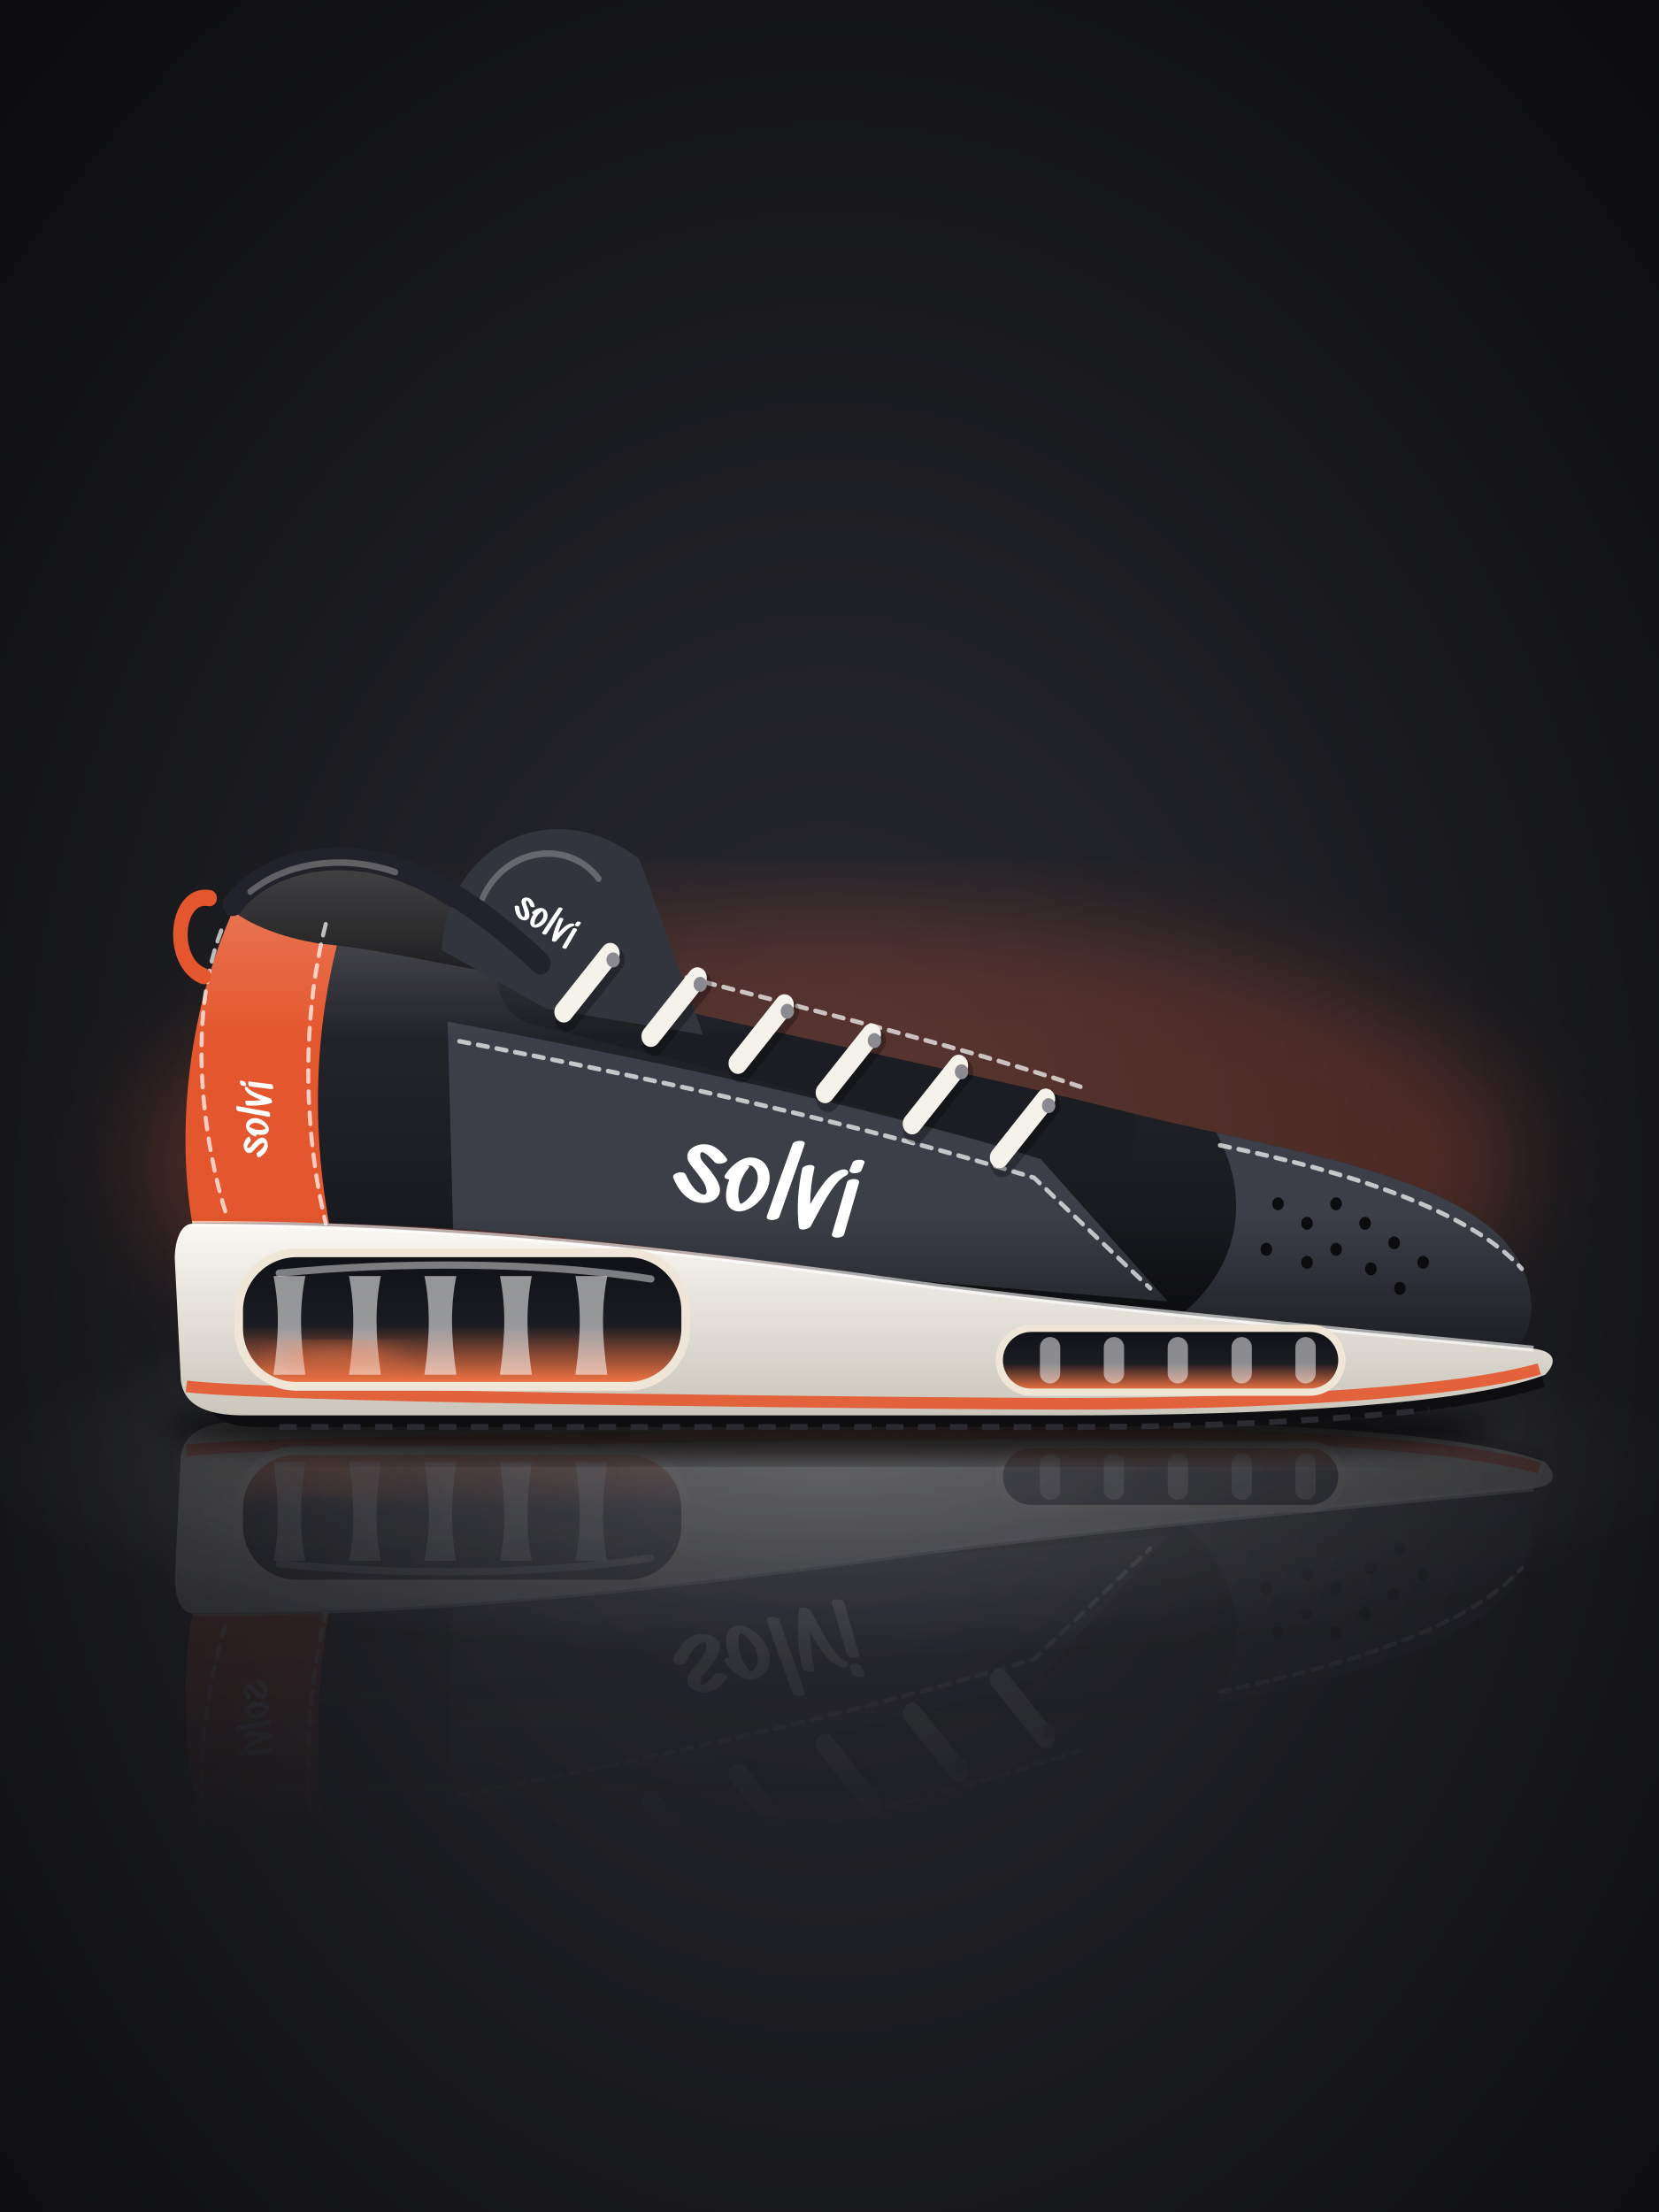
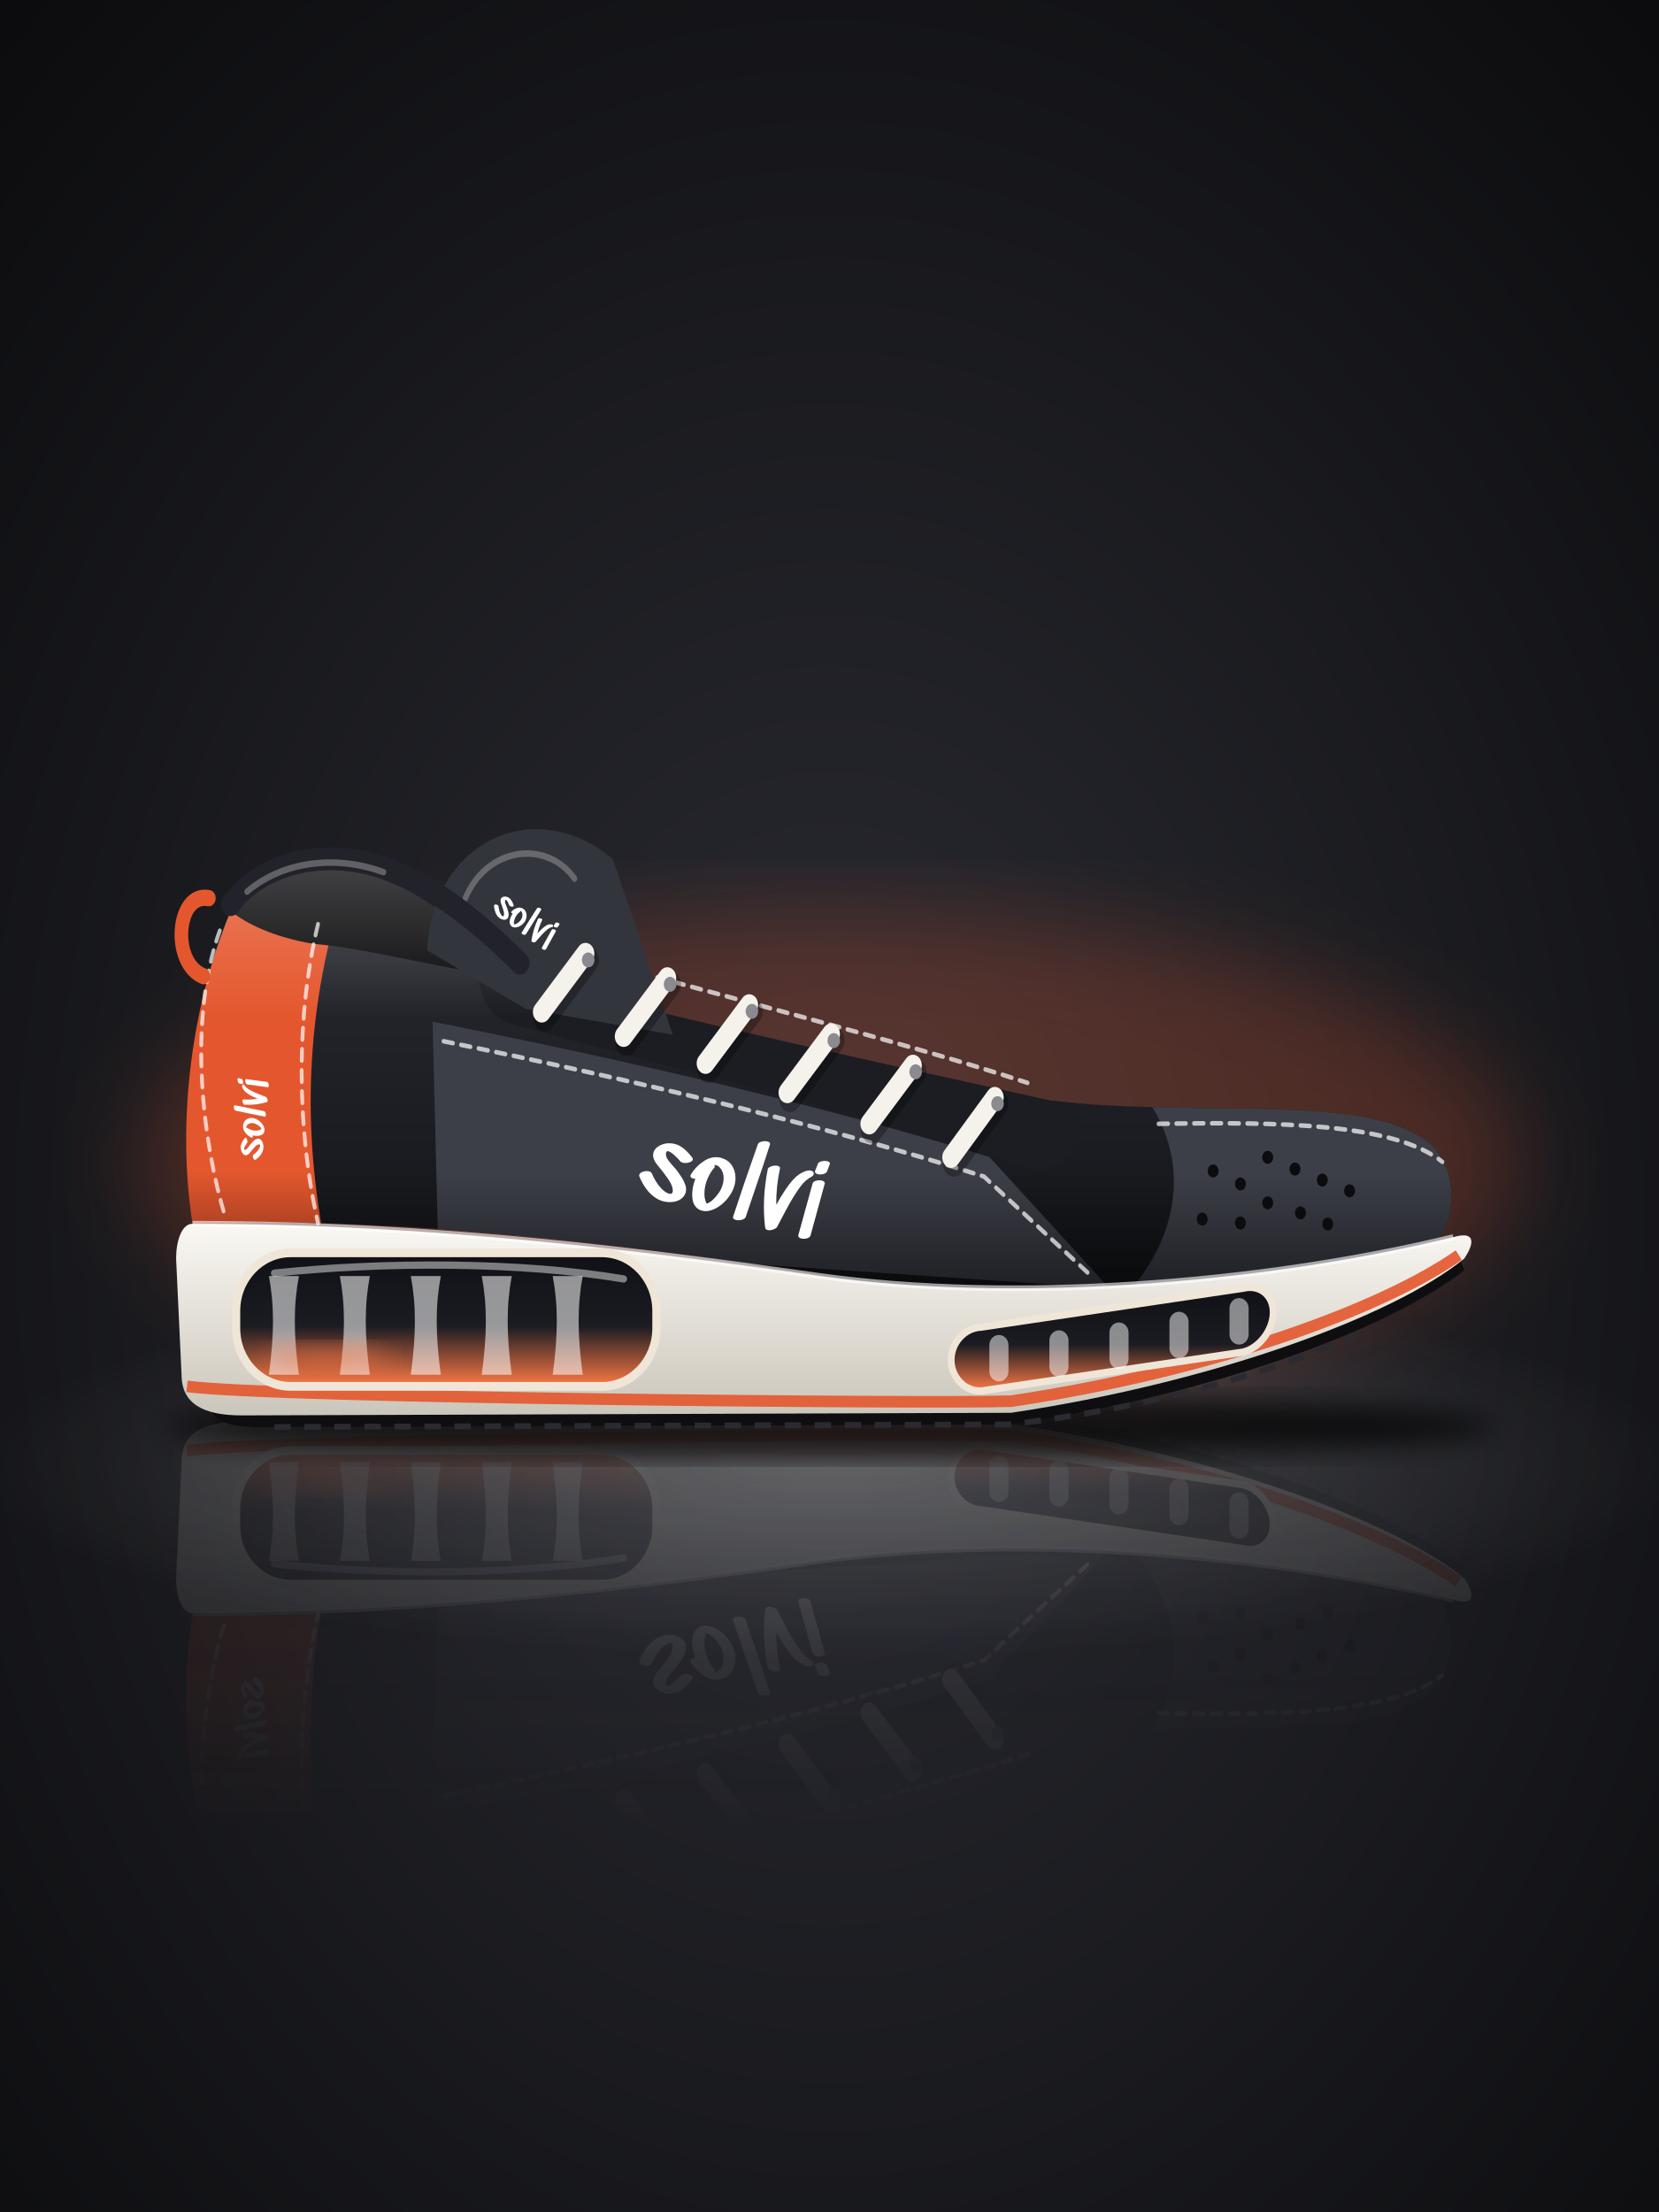
<svg xmlns="http://www.w3.org/2000/svg" viewBox="0 0 600 800">
  <defs>
    <radialGradient id="bg" cx=".5" cy=".55" r=".8">
      <stop offset="0" stop-color="#2b2c33" />
      <stop offset="1" stop-color="#09090b" />
    </radialGradient>
    <radialGradient id="floor" cx=".5" cy=".5" r=".5">
      <stop offset="0" stop-color="#fff" stop-opacity=".18" />
      <stop offset="1" stop-color="#fff" stop-opacity="0" />
    </radialGradient>
    <linearGradient id="up" x1="0" y1="0" x2="0" y2="1">
      <stop offset="0" stop-color="#2b2c33" />
      <stop offset="1" stop-color="#131418" />
    </linearGradient>
    <linearGradient id="shade" x1="0" y1="0" x2="0" y2="1">
      <stop offset="0" stop-color="#fff" stop-opacity=".22" />
      <stop offset=".35" stop-color="#fff" stop-opacity="0" />
      <stop offset=".72" stop-color="#000" stop-opacity="0" />
      <stop offset="1" stop-color="#000" stop-opacity=".5" />
    </linearGradient>
    <linearGradient id="mid" x1="0" y1="0" x2="0" y2="1">
      <stop offset="0" stop-color="#faf8f3" />
      <stop offset="1" stop-color="#cbc6bb" />
    </linearGradient>
    <linearGradient id="air" x1="0" y1="0" x2="0" y2="1">
      <stop offset="0" stop-color="#101116" />
      <stop offset=".55" stop-color="#1b1c22" />
      <stop offset="1" stop-color="#ff7a45" />
    </linearGradient>
    <linearGradient id="rf" x1="0" y1="0" x2="0" y2="1">
      <stop offset="0" stop-color="#fff" />
      <stop offset="1" stop-color="#000" />
    </linearGradient>
    <mask id="rm" maskUnits="userSpaceOnUse" x="0" y="500" width="600" height="200">
      <rect x="0" y="512" width="600" height="150" fill="url(#rf)" />
    </mask>
    <filter id="b14">
      <feGaussianBlur stdDeviation="16" />
    </filter>
    <filter id="b5">
      <feGaussianBlur stdDeviation="5" />
    </filter>
    <clipPath id="uc">
-       <path d="M30 152 C24 120 30 84 44 56 C56 44 80 40 100 46 C118 52 136 66 150 76 C210 90 290 104 344 116 C396 128 452 134 478 154 C494 166 494 184 486 190 C420 184 330 178 260 168 C200 160 120 150 30 152Z" />
+       <path d="M30.0 152.0C24.0 120.0 30.0 84.0 44.0 56.0C56.0 44.0 80.0 40.0 100.0 46.0C118.0 52.0 136.0 66.0 150.0 76.0C210.0 90.0 290.0 104.0 344.0 114.2C396.0 119.4 452.0 112.5 478.0 124.5C494.0 131.0 494.0 149.0 486.0 157.8C420.0 170.6 330.0 177.2 260.0 168.0C200.0 160.0 120.0 150.0 30.0 152.0Z" />
    </clipPath>
    <g id="shoe">
-       <path d="M34 226 C34 240 42 242 54 242 H330 C404 242 468 238 496 228 L492 216 L34 214Z" fill="#0e0e11" />
-       <path d="M60 242 H330 C380 242 420 240 456 236" stroke="#2a2a30" stroke-width="2" stroke-dasharray="6 5" fill="none" />
+       <path d="M34.0 226.0C34.0 240.0 42.0 242.0 54.0 242.0L330.0 241.1C404.0 230.7 468.0 208.6 496.0 188.0L492.0 177.6L34.0 214.0Z" fill="#0e0e11" />
+       <path d="M60.0 242.0L330.0 241.1C380.0 235.3 420.0 225.0 456.0 210.7" stroke="#2a2a30" stroke-width="2" stroke-dasharray="6 5" fill="none" />
      <g transform="translate(0 1.6) scale(1 1.12)">
-         <path d="M30 152 C24 120 30 84 44 56 C56 44 80 40 100 46 C118 52 136 66 150 76 C210 90 290 104 344 116 C396 128 452 134 478 154 C494 166 494 184 486 190 C420 184 330 178 260 168 C200 160 120 150 30 152Z" fill="url(#up)" />
+         <path d="M30.0 152.0C24.0 120.0 30.0 84.0 44.0 56.0C56.0 44.0 80.0 40.0 100.0 46.0C118.0 52.0 136.0 66.0 150.0 76.0C210.0 90.0 290.0 104.0 344.0 114.2C396.0 119.4 452.0 112.5 478.0 124.5C494.0 131.0 494.0 149.0 486.0 157.8C420.0 170.6 330.0 177.2 260.0 168.0C200.0 160.0 120.0 150.0 30.0 152.0Z" fill="url(#up)" />
        <g clip-path="url(#uc)">
-           <path d="M30 152 C24 120 30 84 44 56 L86 48 C72 84 70 120 78 156 L30 156Z" fill="#e4572e" />
-           <path d="M118 90 C190 102 262 116 322 132 L366 176 L120 158Z" fill="#3d3f48" />
-           <path d="M380 120 C432 128 476 140 494 162 L494 196 L368 182 C392 166 396 142 380 120Z" fill="#3d3f48" />
-           <path d="M150 76 C210 90 290 106 340 122" stroke="#1c1d22" stroke-width="30" stroke-linecap="round" fill="none" />
-           <path d="M44 56 C56 44 80 40 100 46 C118 52 136 66 150 76 C130 76 100 68 74 66 C60 64 50 60 44 56Z" fill="#0a0a0c" />
-           <path d="M30 156 H500 V200 H30Z" fill="#000" opacity=".0" />
+           <path d="M30.0 152.0C24.0 120.0 30.0 84.0 44.0 56.0L86.0 48.0C72.0 84.0 70.0 120.0 78.0 156.0L30.0 156.0Z" fill="#e4572e" />
+           <path d="M118.0 90.0C190.0 102.0 262.0 116.0 322.0 131.6L366.0 172.0L120.0 158.0Z" fill="#3d3f48" />
+           <path d="M380.0 114.1C432.0 111.8 476.0 111.2 494.0 127.0L494.0 161.0L368.0 177.7C392.0 158.1 396.0 133.4 380.0 114.1Z" fill="#3d3f48" />
+           <path d="M150.0 76.0C210.0 90.0 290.0 106.0 340.0 120.5" stroke="#1c1d22" stroke-width="30" stroke-linecap="round" fill="none" />
+           <path d="M44.0 56.0C56.0 44.0 80.0 40.0 100.0 46.0C118.0 52.0 136.0 66.0 150.0 76.0C130.0 76.0 100.0 68.0 74.0 66.0C60.0 64.0 50.0 60.0 44.0 56.0Z" fill="#0a0a0c" />
+           <path d="M30.0 156.0L500.0 118.8L500.0 162.8L30.0 200.0Z" fill="#000" opacity=".0" />
        </g>
-         <path d="M30 152 C24 120 30 84 44 56 C56 44 80 40 100 46 C118 52 136 66 150 76 C210 90 290 104 344 116 C396 128 452 134 478 154 C494 166 494 184 486 190 C420 184 330 178 260 168 C200 160 120 150 30 152Z" fill="url(#shade)" />
+         <path d="M30.0 152.0C24.0 120.0 30.0 84.0 44.0 56.0C56.0 44.0 80.0 40.0 100.0 46.0C118.0 52.0 136.0 66.0 150.0 76.0C210.0 90.0 290.0 104.0 344.0 114.2C396.0 119.4 452.0 112.5 478.0 124.5C494.0 131.0 494.0 149.0 486.0 157.8C420.0 170.6 330.0 177.2 260.0 168.0C200.0 160.0 120.0 150.0 30.0 152.0Z" fill="url(#shade)" />
        <g fill="none" stroke="#ffffff" stroke-width="1.4" stroke-dasharray="3.5 3" stroke-linecap="round" opacity=".7">
-           <path d="M122 96 C192 108 262 122 320 138 L360 172" />
-           <path d="M384 128 C428 136 470 148 488 166" />
-           <path d="M40 62 C28 90 34 128 42 150" />
-           <path d="M76 60 C68 88 68 122 76 152" />
-           <path d="M156 66 C214 80 290 96 336 110" />
+           <path d="M122.0 96.0C192.0 108.0 262.0 122.0 320.0 137.6L360.0 168.7" />
+           <path d="M384.0 121.4C428.0 120.8 470.0 121.1 488.0 133.1" />
+           <path d="M40.0 62.0C28.0 90.0 34.0 128.0 42.0 150.0" />
+           <path d="M76.0 60.0C68.0 88.0 68.0 122.0 76.0 152.0" />
+           <path d="M156.0 66.0C214.0 80.0 290.0 96.0 336.0 108.8" />
        </g>
-         <circle cx="404" cy="146" r="2" fill="#0c0c0f" />
-         <circle cx="414" cy="152" r="2" fill="#0c0c0f" />
-         <circle cx="424" cy="146" r="2" fill="#0c0c0f" />
-         <circle cx="434" cy="152" r="2" fill="#0c0c0f" />
-         <circle cx="444" cy="158" r="2" fill="#0c0c0f" />
-         <circle cx="424" cy="160" r="2" fill="#0c0c0f" />
-         <circle cx="436" cy="166" r="2" fill="#0c0c0f" />
-         <circle cx="414" cy="164" r="2" fill="#0c0c0f" />
-         <circle cx="454" cy="164" r="2" fill="#0c0c0f" />
-         <circle cx="400" cy="160" r="2" fill="#0c0c0f" />
-         <circle cx="446" cy="172" r="2" fill="#0c0c0f" />
-         <path d="M116 68 C118 34 156 20 184 40 L206 94 L152 86Z" fill="#33353d" />
-         <path d="M130 52 C138 36 160 34 170 46" fill="none" stroke="#fff" stroke-width="2" opacity=".25" stroke-linecap="round" />
-         <g transform="translate(152 58) rotate(30)">
+         <circle cx="404.0" cy="135.9" r="2" fill="#0c0c0f" />
+         <circle cx="414.0" cy="139.9" r="2" fill="#0c0c0f" />
+         <circle cx="424.0" cy="131.7" r="2" fill="#0c0c0f" />
+         <circle cx="434.0" cy="135.3" r="2" fill="#0c0c0f" />
+         <circle cx="444.0" cy="138.7" r="2" fill="#0c0c0f" />
+         <circle cx="424.0" cy="145.7" r="2" fill="#0c0c0f" />
+         <circle cx="436.0" cy="148.8" r="2" fill="#0c0c0f" />
+         <circle cx="414.0" cy="151.9" r="2" fill="#0c0c0f" />
+         <circle cx="454.0" cy="142.0" r="2" fill="#0c0c0f" />
+         <circle cx="400.0" cy="150.7" r="2" fill="#0c0c0f" />
+         <circle cx="446.0" cy="152.2" r="2" fill="#0c0c0f" />
+         <path d="M116.0 68.0C118.0 34.0 156.0 20.0 184.0 40.0L206.0 94.0L152.0 86.0Z" fill="#33353d" />
+         <path d="M130.0 52.0C138.0 36.0 160.0 34.0 170.0 46.0" fill="none" stroke="#fff" stroke-width="2" opacity=".25" stroke-linecap="round" />
+         <g transform="translate(152 58) rotate(30) scale(1.064 1)">
          <g fill="#ffffff">
            <path transform="translate(-11.49 5.28) scale(0.012 -0.012)" d="M266 541Q246 541 246 521Q246 514 251 497Q258 474 282.0 453.5Q306 433 345 406Q377 384 386 376Q430 338 456.0 312.5Q482 287 503.5 252.5Q525 218 525 182Q525 158 513 132Q490 85 437.5 60.0Q385 35 326 35Q306 35 286 38Q150 61 35 219Q29 228 29 237Q29 259 58.5 277.5Q88 296 117 296Q139 296 149 283Q211 199 271 160Q326 124 364 124Q395 124 395 151Q395 170 380 198Q365 225 341.0 249.0Q317 273 280 304L253 327Q249 331 216 356Q189 376 170.0 393.0Q151 410 138 430Q121 457 121 486Q121 531 159.5 568.5Q198 606 248 620Q280 629 309 629Q363 629 413.5 604.0Q464 579 516 535Q525 528 525 518Q525 499 494.0 481.0Q463 463 433 463Q413 463 403 472Q384 488 337.5 514.5Q291 541 266 541Z" />
            <path transform="translate(-5.18 5.28) scale(0.012 -0.012)" d="M348 360Q348 405 332.5 442.5Q317 480 284 504Q262 520 242 520Q234 520 222 516Q231 512 231 502Q231 496 227 488Q204 444 191.0 392.5Q178 341 178 289Q178 229 196 175Q208 145 221 128Q227 121 233 118Q262 138 285.5 174.0Q309 210 325 249Q348 303 348 360ZM466 381Q466 322 443.0 260.0Q420 198 380.0 146.0Q340 94 291 64Q245 36 201 36Q157 36 124.0 63.0Q91 90 76 141Q59 193 59 258Q59 297 65 334Q58 332 44 332Q10 332 10 355Q10 363 12 368Q46 463 114.5 533.5Q183 604 272 604Q285 604 311 600Q360 590 395.0 557.0Q430 524 448.0 477.5Q466 431 466 381Z" />
            <path transform="translate(0.54 5.28) scale(0.012 -0.012)" d="M220 878Q252 878 251 854Q235 675 198 360Q174 145 167 81Q165 60 135.5 43.5Q106 27 78 27Q39 27 42 56Q77 400 131 828Q133 847 163.0 862.5Q193 878 220 878Z" />
            <path transform="translate(3.41 5.28) scale(0.012 -0.012)" d="M475 696Q486 696 495 690Q507 682 507 668Q507 651 491 637Q442 594 411.5 531.5Q381 469 351 379Q312 260 259 58Q254 41 225.0 22.5Q196 4 171 4Q149 4 142 23Q49 288 43 603Q42 624 73.5 643.0Q105 662 133 662Q162 662 162 640Q162 455 203 274Q229 362 253 424Q286 513 323.0 575.5Q360 638 418 676Q429 684 445.0 690.0Q461 696 475 696Z" />
            <path transform="translate(8.81 5.28) scale(0.012 -0.012)" d="M151 624Q167 624 177.0 617.5Q187 611 186 597L157 54Q156 33 128.0 17.5Q100 2 72 2Q35 2 36 31L66 573Q67 593 95.0 608.5Q123 624 151 624ZM97 677Q124 677 152.0 692.0Q180 707 183 728Q191 778 194 803Q198 828 163 828Q136 828 107.0 813.0Q78 798 76 779L64 705Q62 691 71.5 684.0Q81 677 97 677Z" />
          </g>
        </g>
-         <path d="M159.0 89.0 L175.0 71.0" stroke="#000" stroke-opacity=".28" stroke-width="8" stroke-linecap="round" />
-         <path d="M158.0 87.0 L174.0 69.0" stroke="#f5f2ec" stroke-width="6.5" stroke-linecap="round" />
+         <path d="M159.0 89.0L175.0 71.0" stroke="#000" stroke-opacity=".28" stroke-width="8" stroke-linecap="round" />
+         <path d="M158.0 87.0L174.0 69.0" stroke="#f5f2ec" stroke-width="6.5" stroke-linecap="round" />
        <circle cx="175.0" cy="71.0" r="2.3" fill="#8a8a90" />
-         <path d="M189.0 96.5 L205.0 78.5" stroke="#000" stroke-opacity=".28" stroke-width="8" stroke-linecap="round" />
-         <path d="M188.0 94.5 L204.0 76.5" stroke="#f5f2ec" stroke-width="6.5" stroke-linecap="round" />
+         <path d="M189.0 96.5L205.0 78.5" stroke="#000" stroke-opacity=".28" stroke-width="8" stroke-linecap="round" />
+         <path d="M188.0 94.5L204.0 76.5" stroke="#f5f2ec" stroke-width="6.5" stroke-linecap="round" />
        <circle cx="205.0" cy="78.5" r="2.3" fill="#8a8a90" />
-         <path d="M219.0 104.8 L235.0 86.8" stroke="#000" stroke-opacity=".28" stroke-width="8" stroke-linecap="round" />
-         <path d="M218.0 102.8 L234.0 84.8" stroke="#f5f2ec" stroke-width="6.5" stroke-linecap="round" />
+         <path d="M219.0 104.8L235.0 86.8" stroke="#000" stroke-opacity=".28" stroke-width="8" stroke-linecap="round" />
+         <path d="M218.0 102.8L234.0 84.8" stroke="#f5f2ec" stroke-width="6.5" stroke-linecap="round" />
        <circle cx="235.0" cy="86.8" r="2.3" fill="#8a8a90" />
-         <path d="M249.0 113.8 L265.0 95.8" stroke="#000" stroke-opacity=".28" stroke-width="8" stroke-linecap="round" />
-         <path d="M248.0 111.8 L264.0 93.8" stroke="#f5f2ec" stroke-width="6.5" stroke-linecap="round" />
+         <path d="M249.0 113.8L265.0 95.8" stroke="#000" stroke-opacity=".28" stroke-width="8" stroke-linecap="round" />
+         <path d="M248.0 111.8L264.0 93.8" stroke="#f5f2ec" stroke-width="6.5" stroke-linecap="round" />
        <circle cx="265.0" cy="95.8" r="2.3" fill="#8a8a90" />
-         <path d="M279.0 123.4 L295.0 105.4" stroke="#000" stroke-opacity=".28" stroke-width="8" stroke-linecap="round" />
-         <path d="M278.0 121.4 L294.0 103.4" stroke="#f5f2ec" stroke-width="6.5" stroke-linecap="round" />
+         <path d="M279.0 123.4L295.0 105.4" stroke="#000" stroke-opacity=".28" stroke-width="8" stroke-linecap="round" />
+         <path d="M278.0 121.4L294.0 103.4" stroke="#f5f2ec" stroke-width="6.5" stroke-linecap="round" />
        <circle cx="295.0" cy="105.4" r="2.3" fill="#8a8a90" />
-         <path d="M309.0 133.8 L325.0 115.8" stroke="#000" stroke-opacity=".28" stroke-width="8" stroke-linecap="round" />
-         <path d="M308.0 131.8 L324.0 113.8" stroke="#f5f2ec" stroke-width="6.5" stroke-linecap="round" />
-         <circle cx="325.0" cy="115.8" r="2.3" fill="#8a8a90" />
-         <path d="M44 54 C56 40 82 36 104 44 C122 50 138 62 150 72" fill="none" stroke="#22232a" stroke-width="7" stroke-linecap="round" />
-         <path d="M50 50 C64 40 84 39 100 44" fill="none" stroke="#fff" stroke-width="2" opacity=".28" stroke-linecap="round" />
-         <path d="M36 52 C24 50 22 72 34 76" fill="none" stroke="#e4572e" stroke-width="5" stroke-linecap="round" />
+         <path d="M309.0 133.7L325.0 115.2" stroke="#000" stroke-opacity=".28" stroke-width="8" stroke-linecap="round" />
+         <path d="M308.0 131.7L324.0 113.3" stroke="#f5f2ec" stroke-width="6.5" stroke-linecap="round" />
+         <circle cx="325.0" cy="115.2" r="2.3" fill="#8a8a90" />
+         <path d="M44.0 54.0C56.0 40.0 82.0 36.0 104.0 44.0C122.0 50.0 138.0 62.0 150.0 72.0" fill="none" stroke="#22232a" stroke-width="7" stroke-linecap="round" />
+         <path d="M50.0 50.0C64.0 40.0 84.0 39.0 100.0 44.0" fill="none" stroke="#fff" stroke-width="2" opacity=".28" stroke-linecap="round" />
+         <path d="M36.0 52.0C24.0 50.0 22.0 72.0 34.0 76.0" fill="none" stroke="#e4572e" stroke-width="5" stroke-linecap="round" />
      </g>
-       <path d="M30 172 C26 172 24 178 24 184 L26 224 C26 234 34 238 48 238 H330 C404 238 470 234 496 224 C500 220 500 216 492 215 C420 208 330 200 260 190 C200 182 120 172 30 172Z" fill="url(#mid)" />
-       <path d="M30 172 C120 172 200 182 260 190 C330 200 420 208 492 215" fill="none" stroke="#fff" stroke-width="2" opacity=".6" />
-       <path d="M28 228 C60 232 300 234 330 234 C404 234 466 230 494 222" fill="none" stroke="#e4572e" stroke-width="4" opacity=".9" />
+       <path d="M30.0 172.0C26.0 172.0 24.0 178.0 24.0 184.0L26.0 224.0C26.0 234.0 34.0 238.0 48.0 238.0L330.0 237.1C404.0 226.7 470.0 203.9 496.0 184.0C500.0 178.4 500.0 174.4 492.0 176.6C420.0 193.0 330.0 199.1 260.0 190.0C200.0 182.0 120.0 172.0 30.0 172.0Z" fill="url(#mid)" />
+       <path d="M30.0 172.0C120.0 172.0 200.0 182.0 260.0 190.0C330.0 199.1 420.0 193.0 492.0 176.6" fill="none" stroke="#fff" stroke-width="2" opacity=".6" />
+       <path d="M28.0 228.0C60.0 232.0 300.0 234.0 330.0 233.1C404.0 222.7 466.0 201.3 494.0 182.8" fill="none" stroke="#e4572e" stroke-width="4" opacity=".9" />
      <rect x="46" y="182" width="154" height="46" rx="20" fill="url(#air)" stroke="#efe6d8" stroke-width="3" />
-       <path d="M58 190 C60 200 60 210 58 224 H69 C67 210 67 200 69 190Z" fill="#fff" opacity=".55" />
-       <path d="M84 190 C86 200 86 210 84 224 H95 C93 210 93 200 95 190Z" fill="#fff" opacity=".55" />
-       <path d="M110 190 C112 200 112 210 110 224 H121 C119 210 119 200 121 190Z" fill="#fff" opacity=".55" />
-       <path d="M136 190 C138 200 138 210 136 224 H147 C145 210 145 200 147 190Z" fill="#fff" opacity=".55" />
-       <path d="M162 190 C164 200 164 210 162 224 H173 C171 210 171 200 173 190Z" fill="#fff" opacity=".55" />
-       <path d="M60 189 C100 185 150 185 188 191" stroke="#fff" stroke-width="2.5" opacity=".45" fill="none" stroke-linecap="round" />
+       <path d="M58.0 190.0C60.0 200.0 60.0 210.0 58.0 224.0L69.0 224.0C67.0 210.0 67.0 200.0 69.0 190.0Z" fill="#fff" opacity=".55" />
+       <path d="M84.0 190.0C86.0 200.0 86.0 210.0 84.0 224.0L95.0 224.0C93.0 210.0 93.0 200.0 95.0 190.0Z" fill="#fff" opacity=".55" />
+       <path d="M110.0 190.0C112.0 200.0 112.0 210.0 110.0 224.0L121.0 224.0C119.0 210.0 119.0 200.0 121.0 190.0Z" fill="#fff" opacity=".55" />
+       <path d="M136.0 190.0C138.0 200.0 138.0 210.0 136.0 224.0L147.0 224.0C145.0 210.0 145.0 200.0 147.0 190.0Z" fill="#fff" opacity=".55" />
+       <path d="M162.0 190.0C164.0 200.0 164.0 210.0 162.0 224.0L173.0 224.0C171.0 210.0 171.0 200.0 173.0 190.0Z" fill="#fff" opacity=".55" />
+       <path d="M60.0 189.0C100.0 185.0 150.0 185.0 188.0 191.0" stroke="#fff" stroke-width="2.5" opacity=".45" fill="none" stroke-linecap="round" />
      <ellipse cx="80" cy="218" rx="22" ry="5" fill="#ff7a45" opacity=".5" filter="url(#b5)" />
-       <rect x="308" y="208" width="118" height="22" rx="11" fill="url(#air)" stroke="#efe6d8" stroke-width="2.5" />
-       <rect x="322" y="211" width="7" height="16" rx="3.5" fill="#fff" opacity=".5" />
-       <rect x="344" y="211" width="7" height="16" rx="3.5" fill="#fff" opacity=".5" />
-       <rect x="366" y="211" width="7" height="16" rx="3.5" fill="#fff" opacity=".5" />
-       <rect x="388" y="211" width="7" height="16" rx="3.5" fill="#fff" opacity=".5" />
-       <rect x="410" y="211" width="7" height="16" rx="3.5" fill="#fff" opacity=".5" />
-       <g transform="translate(228 156) rotate(13)">
+       <path d="M319.0 207.6L415.0 194.2C421.0 192.8 426.0 196.5 426.0 202.5C426.0 208.5 421.0 214.8 415.0 216.2L319.0 229.6C313.0 229.8 308.0 224.9 308.0 218.9C308.0 212.9 313.0 207.8 319.0 207.6Z" fill="url(#air)" stroke="#efe6d8" stroke-width="2.5" />
+       <path d="M325.5 213.8L325.5 222.8" stroke="#fff" stroke-width="7" stroke-linecap="round" opacity=".5" />
+       <path d="M347.5 212.2L347.5 221.2" stroke="#fff" stroke-width="7" stroke-linecap="round" opacity=".5" />
+       <path d="M369.5 209.5L369.5 218.5" stroke="#fff" stroke-width="7" stroke-linecap="round" opacity=".5" />
+       <path d="M391.5 205.8L391.5 214.8" stroke="#fff" stroke-width="7" stroke-linecap="round" opacity=".5" />
+       <path d="M413.5 201.1L413.5 210.1" stroke="#fff" stroke-width="7" stroke-linecap="round" opacity=".5" />
+       <g transform="translate(228 156) rotate(13) scale(1.064 1)">
        <g fill="#ffffff">
          <path transform="translate(-32.56 14.96) scale(0.034 -0.034)" d="M266 541Q246 541 246 521Q246 514 251 497Q258 474 282.0 453.5Q306 433 345 406Q377 384 386 376Q430 338 456.0 312.5Q482 287 503.5 252.5Q525 218 525 182Q525 158 513 132Q490 85 437.5 60.0Q385 35 326 35Q306 35 286 38Q150 61 35 219Q29 228 29 237Q29 259 58.5 277.5Q88 296 117 296Q139 296 149 283Q211 199 271 160Q326 124 364 124Q395 124 395 151Q395 170 380 198Q365 225 341.0 249.0Q317 273 280 304L253 327Q249 331 216 356Q189 376 170.0 393.0Q151 410 138 430Q121 457 121 486Q121 531 159.5 568.5Q198 606 248 620Q280 629 309 629Q363 629 413.5 604.0Q464 579 516 535Q525 528 525 518Q525 499 494.0 481.0Q463 463 433 463Q413 463 403 472Q384 488 337.5 514.5Q291 541 266 541Z" />
          <path transform="translate(-14.68 14.96) scale(0.034 -0.034)" d="M348 360Q348 405 332.5 442.5Q317 480 284 504Q262 520 242 520Q234 520 222 516Q231 512 231 502Q231 496 227 488Q204 444 191.0 392.5Q178 341 178 289Q178 229 196 175Q208 145 221 128Q227 121 233 118Q262 138 285.5 174.0Q309 210 325 249Q348 303 348 360ZM466 381Q466 322 443.0 260.0Q420 198 380.0 146.0Q340 94 291 64Q245 36 201 36Q157 36 124.0 63.0Q91 90 76 141Q59 193 59 258Q59 297 65 334Q58 332 44 332Q10 332 10 355Q10 363 12 368Q46 463 114.5 533.5Q183 604 272 604Q285 604 311 600Q360 590 395.0 557.0Q430 524 448.0 477.5Q466 431 466 381Z" />
          <path transform="translate(1.54 14.96) scale(0.034 -0.034)" d="M220 878Q252 878 251 854Q235 675 198 360Q174 145 167 81Q165 60 135.5 43.5Q106 27 78 27Q39 27 42 56Q77 400 131 828Q133 847 163.0 862.5Q193 878 220 878Z" />
          <path transform="translate(9.67 14.96) scale(0.034 -0.034)" d="M475 696Q486 696 495 690Q507 682 507 668Q507 651 491 637Q442 594 411.5 531.5Q381 469 351 379Q312 260 259 58Q254 41 225.0 22.5Q196 4 171 4Q149 4 142 23Q49 288 43 603Q42 624 73.5 643.0Q105 662 133 662Q162 662 162 640Q162 455 203 274Q229 362 253 424Q286 513 323.0 575.5Q360 638 418 676Q429 684 445.0 690.0Q461 696 475 696Z" />
          <path transform="translate(24.97 14.96) scale(0.034 -0.034)" d="M151 624Q167 624 177.0 617.5Q187 611 186 597L157 54Q156 33 128.0 17.5Q100 2 72 2Q35 2 36 31L66 573Q67 593 95.0 608.5Q123 624 151 624ZM97 677Q124 677 152.0 692.0Q180 707 183 728Q191 778 194 803Q198 828 163 828Q136 828 107.0 813.0Q78 798 76 779L64 705Q62 691 71.5 684.0Q81 677 97 677Z" />
        </g>
      </g>
-       <g transform="translate(51 136) rotate(-86)">
+       <g transform="translate(51 136) rotate(-86) scale(1.064 1)">
        <g fill="#ffffff">
          <path transform="translate(-13.41 6.16) scale(0.014 -0.014)" d="M266 541Q246 541 246 521Q246 514 251 497Q258 474 282.0 453.5Q306 433 345 406Q377 384 386 376Q430 338 456.0 312.5Q482 287 503.5 252.5Q525 218 525 182Q525 158 513 132Q490 85 437.5 60.0Q385 35 326 35Q306 35 286 38Q150 61 35 219Q29 228 29 237Q29 259 58.5 277.5Q88 296 117 296Q139 296 149 283Q211 199 271 160Q326 124 364 124Q395 124 395 151Q395 170 380 198Q365 225 341.0 249.0Q317 273 280 304L253 327Q249 331 216 356Q189 376 170.0 393.0Q151 410 138 430Q121 457 121 486Q121 531 159.5 568.5Q198 606 248 620Q280 629 309 629Q363 629 413.5 604.0Q464 579 516 535Q525 528 525 518Q525 499 494.0 481.0Q463 463 433 463Q413 463 403 472Q384 488 337.5 514.5Q291 541 266 541Z" />
          <path transform="translate(-6.04 6.16) scale(0.014 -0.014)" d="M348 360Q348 405 332.5 442.5Q317 480 284 504Q262 520 242 520Q234 520 222 516Q231 512 231 502Q231 496 227 488Q204 444 191.0 392.5Q178 341 178 289Q178 229 196 175Q208 145 221 128Q227 121 233 118Q262 138 285.5 174.0Q309 210 325 249Q348 303 348 360ZM466 381Q466 322 443.0 260.0Q420 198 380.0 146.0Q340 94 291 64Q245 36 201 36Q157 36 124.0 63.0Q91 90 76 141Q59 193 59 258Q59 297 65 334Q58 332 44 332Q10 332 10 355Q10 363 12 368Q46 463 114.5 533.5Q183 604 272 604Q285 604 311 600Q360 590 395.0 557.0Q430 524 448.0 477.5Q466 431 466 381Z" />
          <path transform="translate(0.63 6.16) scale(0.014 -0.014)" d="M220 878Q252 878 251 854Q235 675 198 360Q174 145 167 81Q165 60 135.5 43.5Q106 27 78 27Q39 27 42 56Q77 400 131 828Q133 847 163.0 862.5Q193 878 220 878Z" />
          <path transform="translate(3.98 6.16) scale(0.014 -0.014)" d="M475 696Q486 696 495 690Q507 682 507 668Q507 651 491 637Q442 594 411.5 531.5Q381 469 351 379Q312 260 259 58Q254 41 225.0 22.5Q196 4 171 4Q149 4 142 23Q49 288 43 603Q42 624 73.5 643.0Q105 662 133 662Q162 662 162 640Q162 455 203 274Q229 362 253 424Q286 513 323.0 575.5Q360 638 418 676Q429 684 445.0 690.0Q461 696 475 696Z" />
          <path transform="translate(10.28 6.16) scale(0.014 -0.014)" d="M151 624Q167 624 177.0 617.5Q187 611 186 597L157 54Q156 33 128.0 17.5Q100 2 72 2Q35 2 36 31L66 573Q67 593 95.0 608.5Q123 624 151 624ZM97 677Q124 677 152.0 692.0Q180 707 183 728Q191 778 194 803Q198 828 163 828Q136 828 107.0 813.0Q78 798 76 779L64 705Q62 691 71.5 684.0Q81 677 97 677Z" />
        </g>
      </g>
    </g>
  </defs>
  <rect width="600" height="800" fill="url(#bg)" />
  <ellipse cx="300" cy="530" rx="310" ry="70" fill="url(#floor)" />
  <ellipse cx="300" cy="420" rx="250" ry="90" fill="#e4572e" opacity=".24" filter="url(#b14)" />
  <g mask="url(#rm)" opacity=".16">
    <g transform="translate(0 1026) scale(1 -1)">
-       <use href="#shoe" transform="translate(38 262) scale(1.05)" />
+       <use href="#shoe" transform="translate(40 262) scale(0.987 1.05)" />
    </g>
  </g>
  <ellipse cx="300" cy="516" rx="240" ry="12" fill="#000" opacity=".7" filter="url(#b5)" />
-   <use href="#shoe" transform="translate(38 262) scale(1.05)" />
+   <use href="#shoe" transform="translate(40 262) scale(0.987 1.05)" />
</svg>
